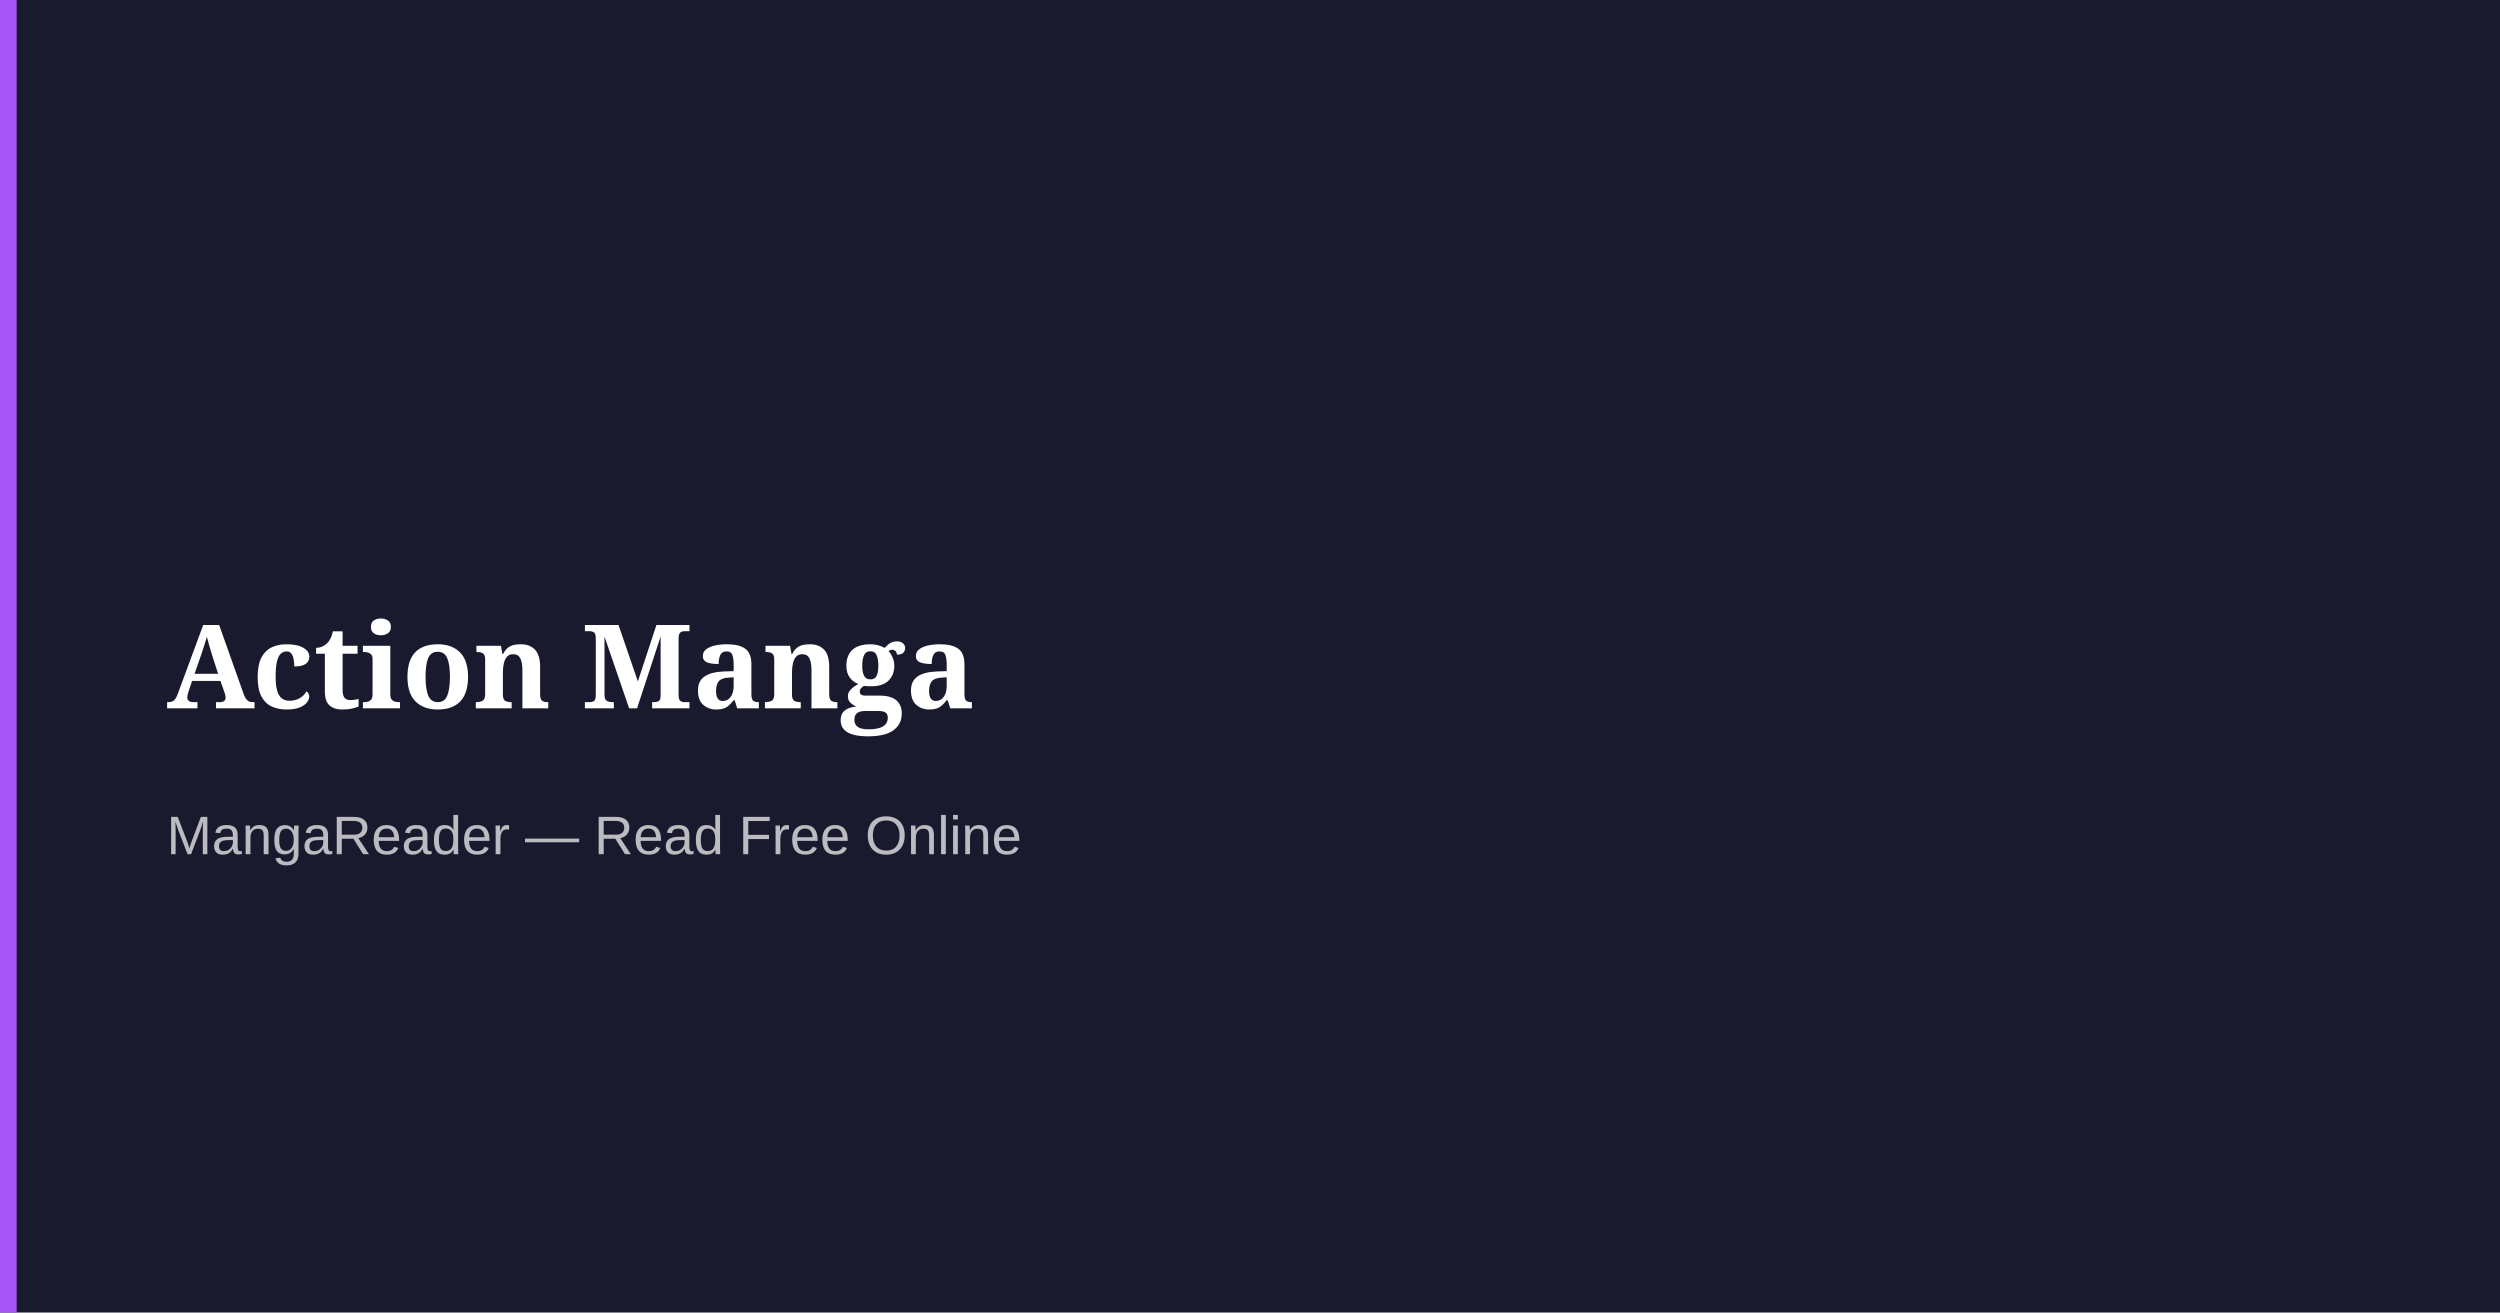
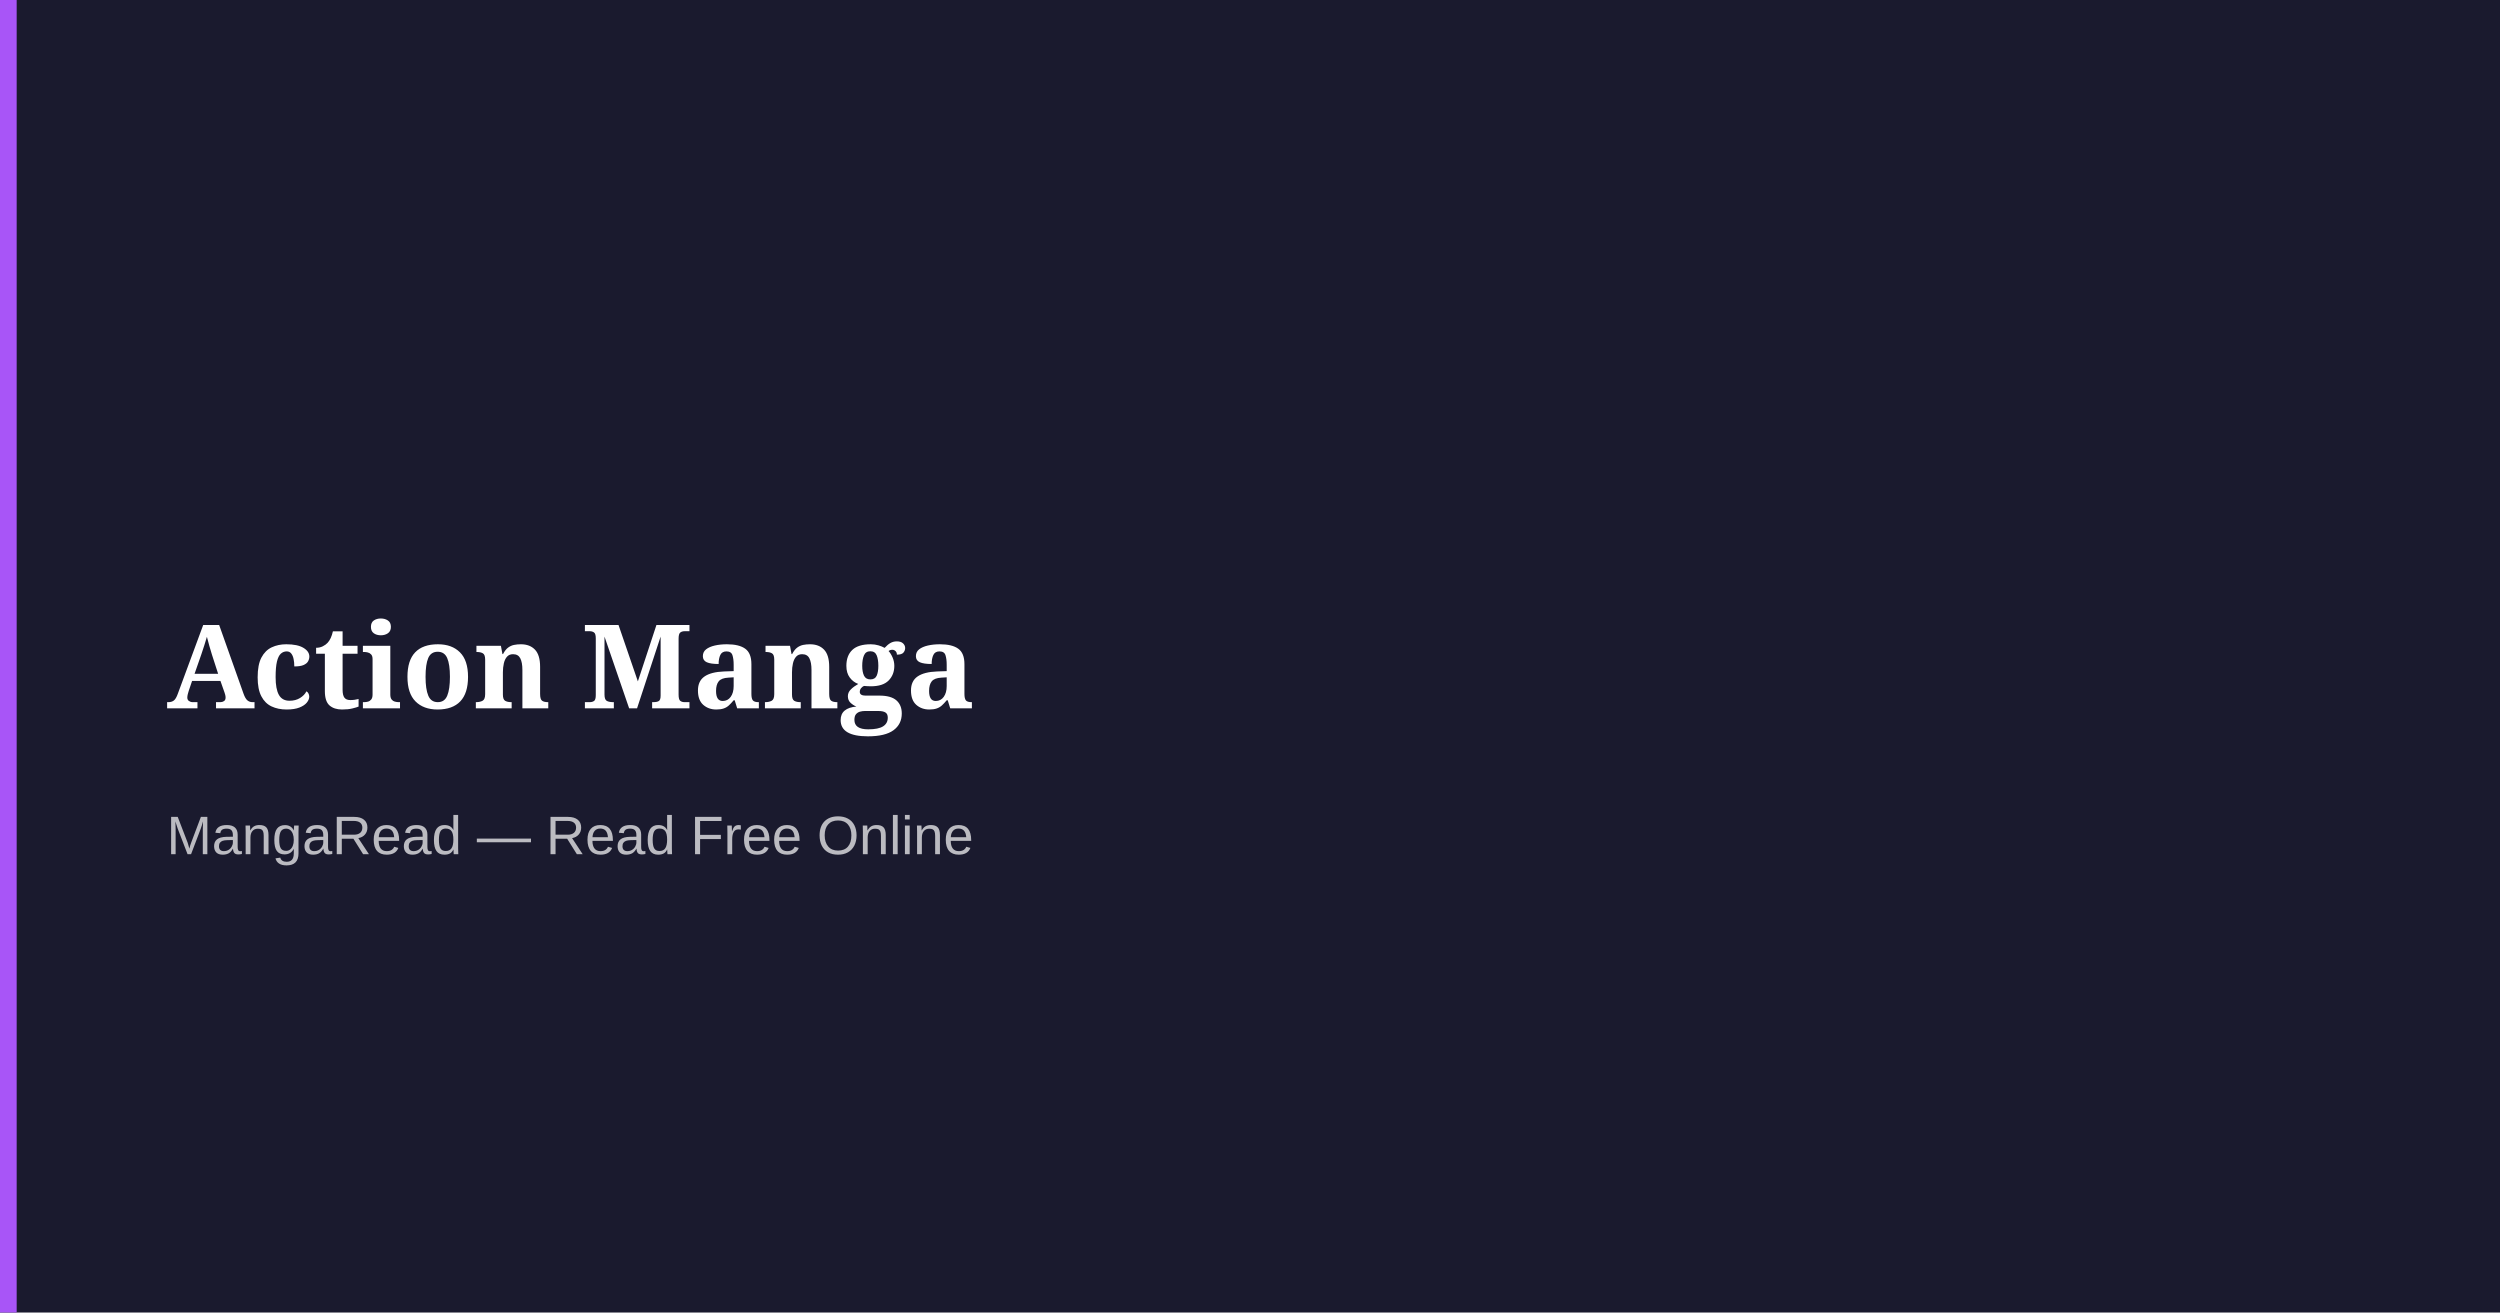
<svg xmlns="http://www.w3.org/2000/svg" width="1200" height="630" viewBox="0 0 1200 630">
  <rect width="1200" height="630" fill="#1a1a2e" />
  <rect x="0" y="0" width="8" height="630" fill="#a855f7" />
  <text x="80" y="340" font-family="Georgia, serif" font-size="56" fill="#fff" font-weight="bold">Action Manga</text>
-   <text x="80" y="410" font-family="Arial, sans-serif" font-size="26" fill="#fff" opacity="0.7">MangaReader — Read Free Online</text>
+   <text x="80" y="410" font-family="Arial, sans-serif" font-size="26" fill="#fff" opacity="0.7">MangaRead — Read Free Online</text>
</svg>
